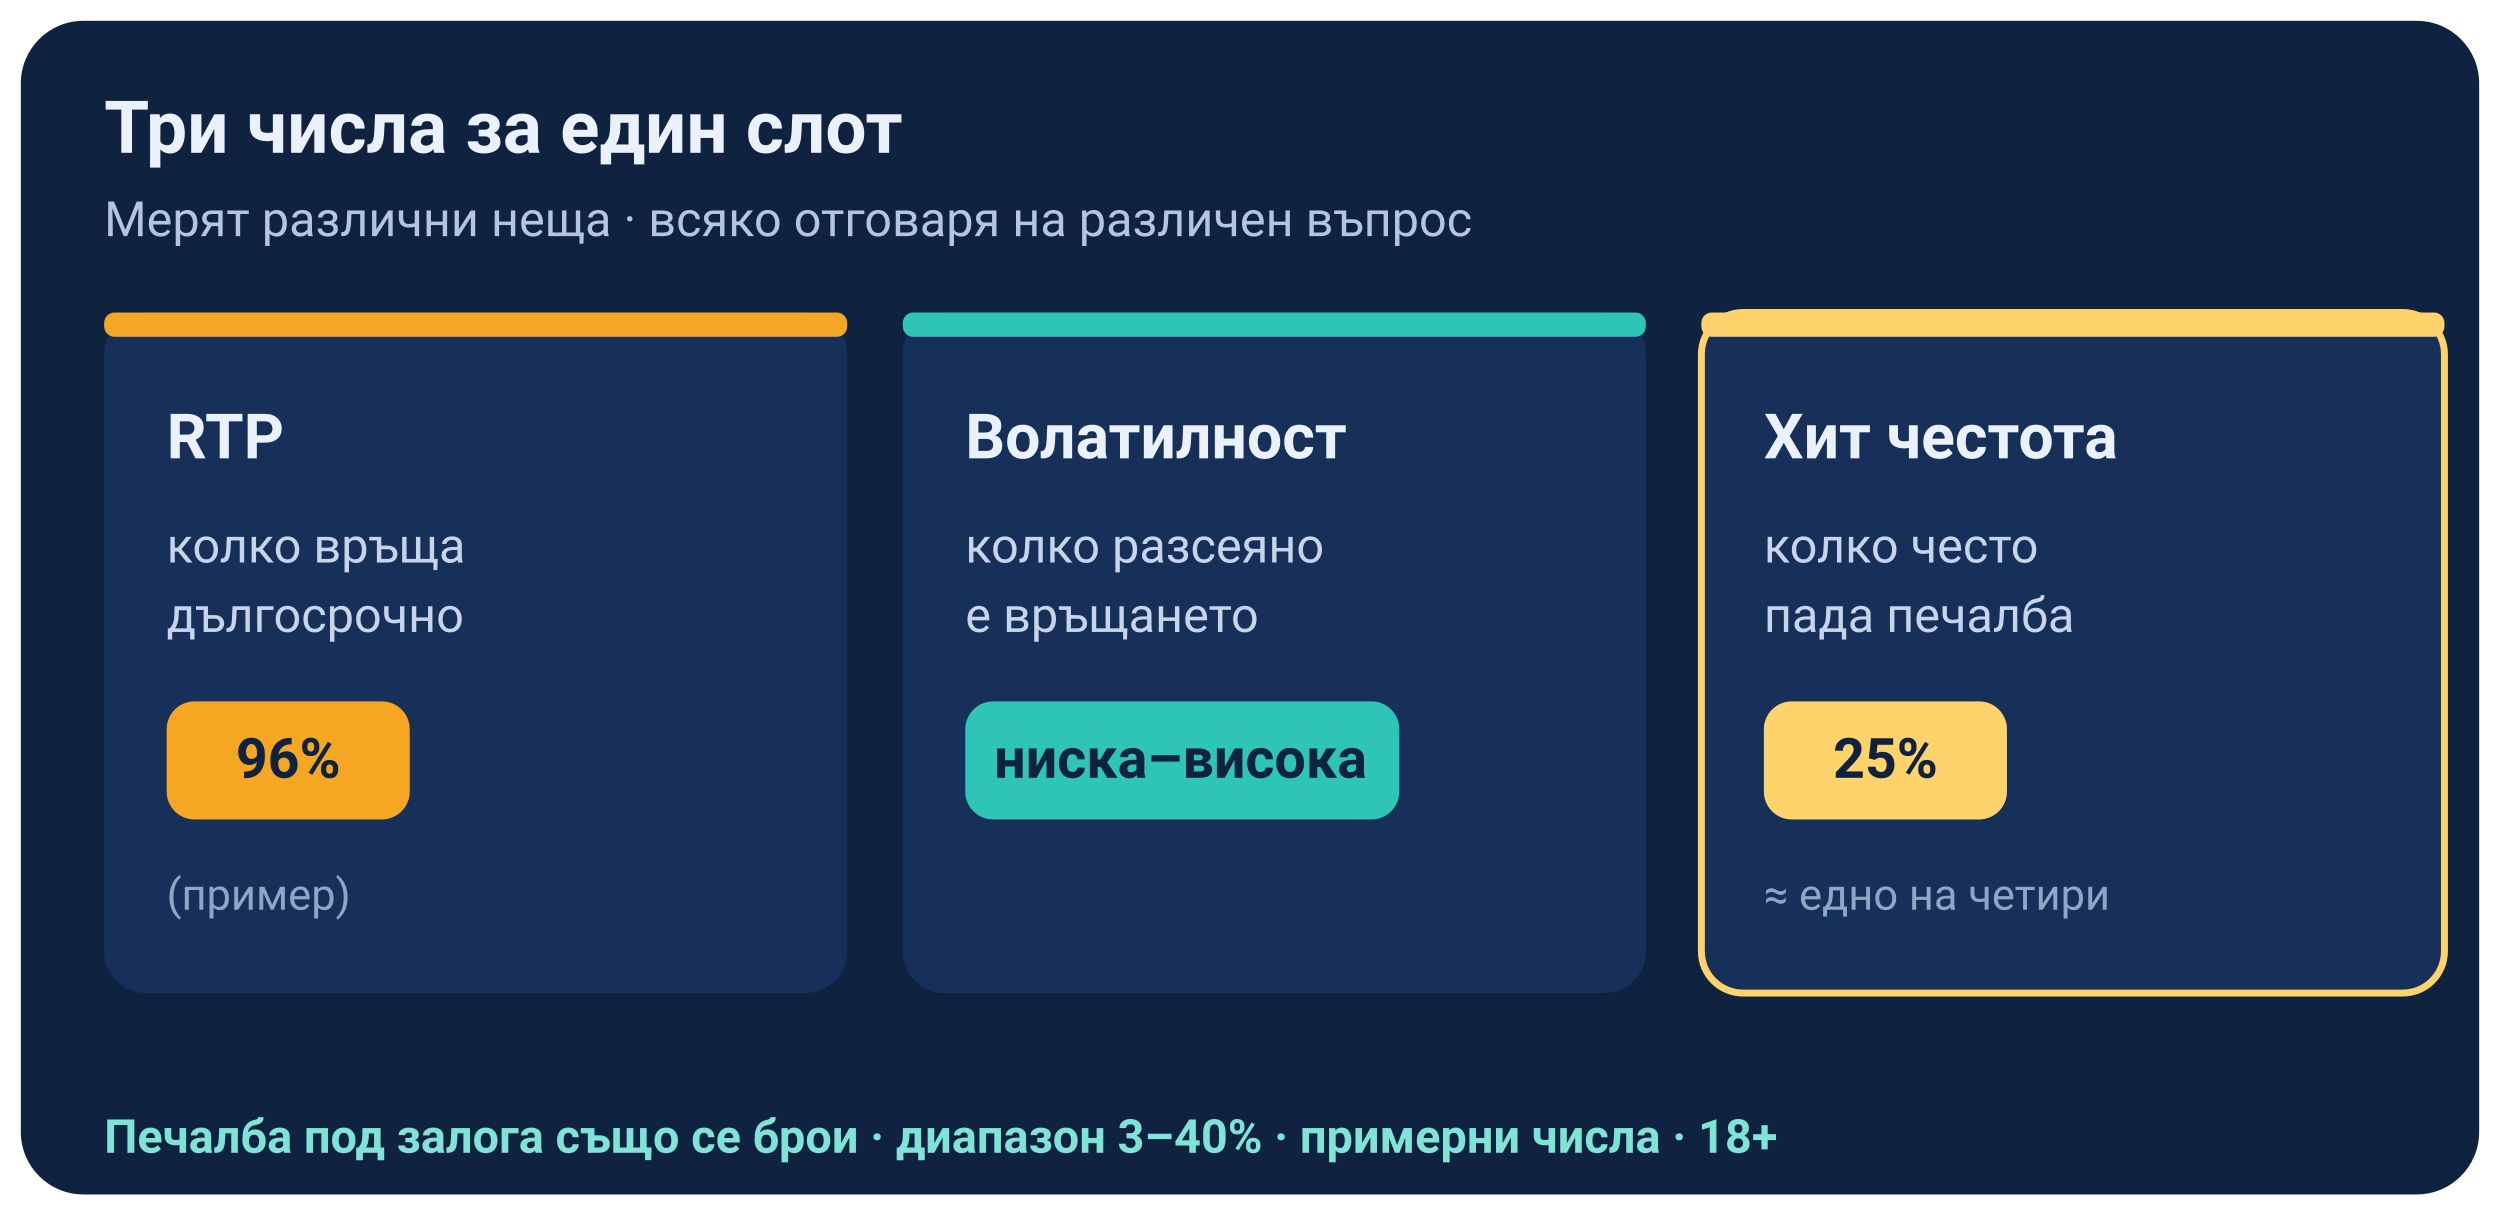
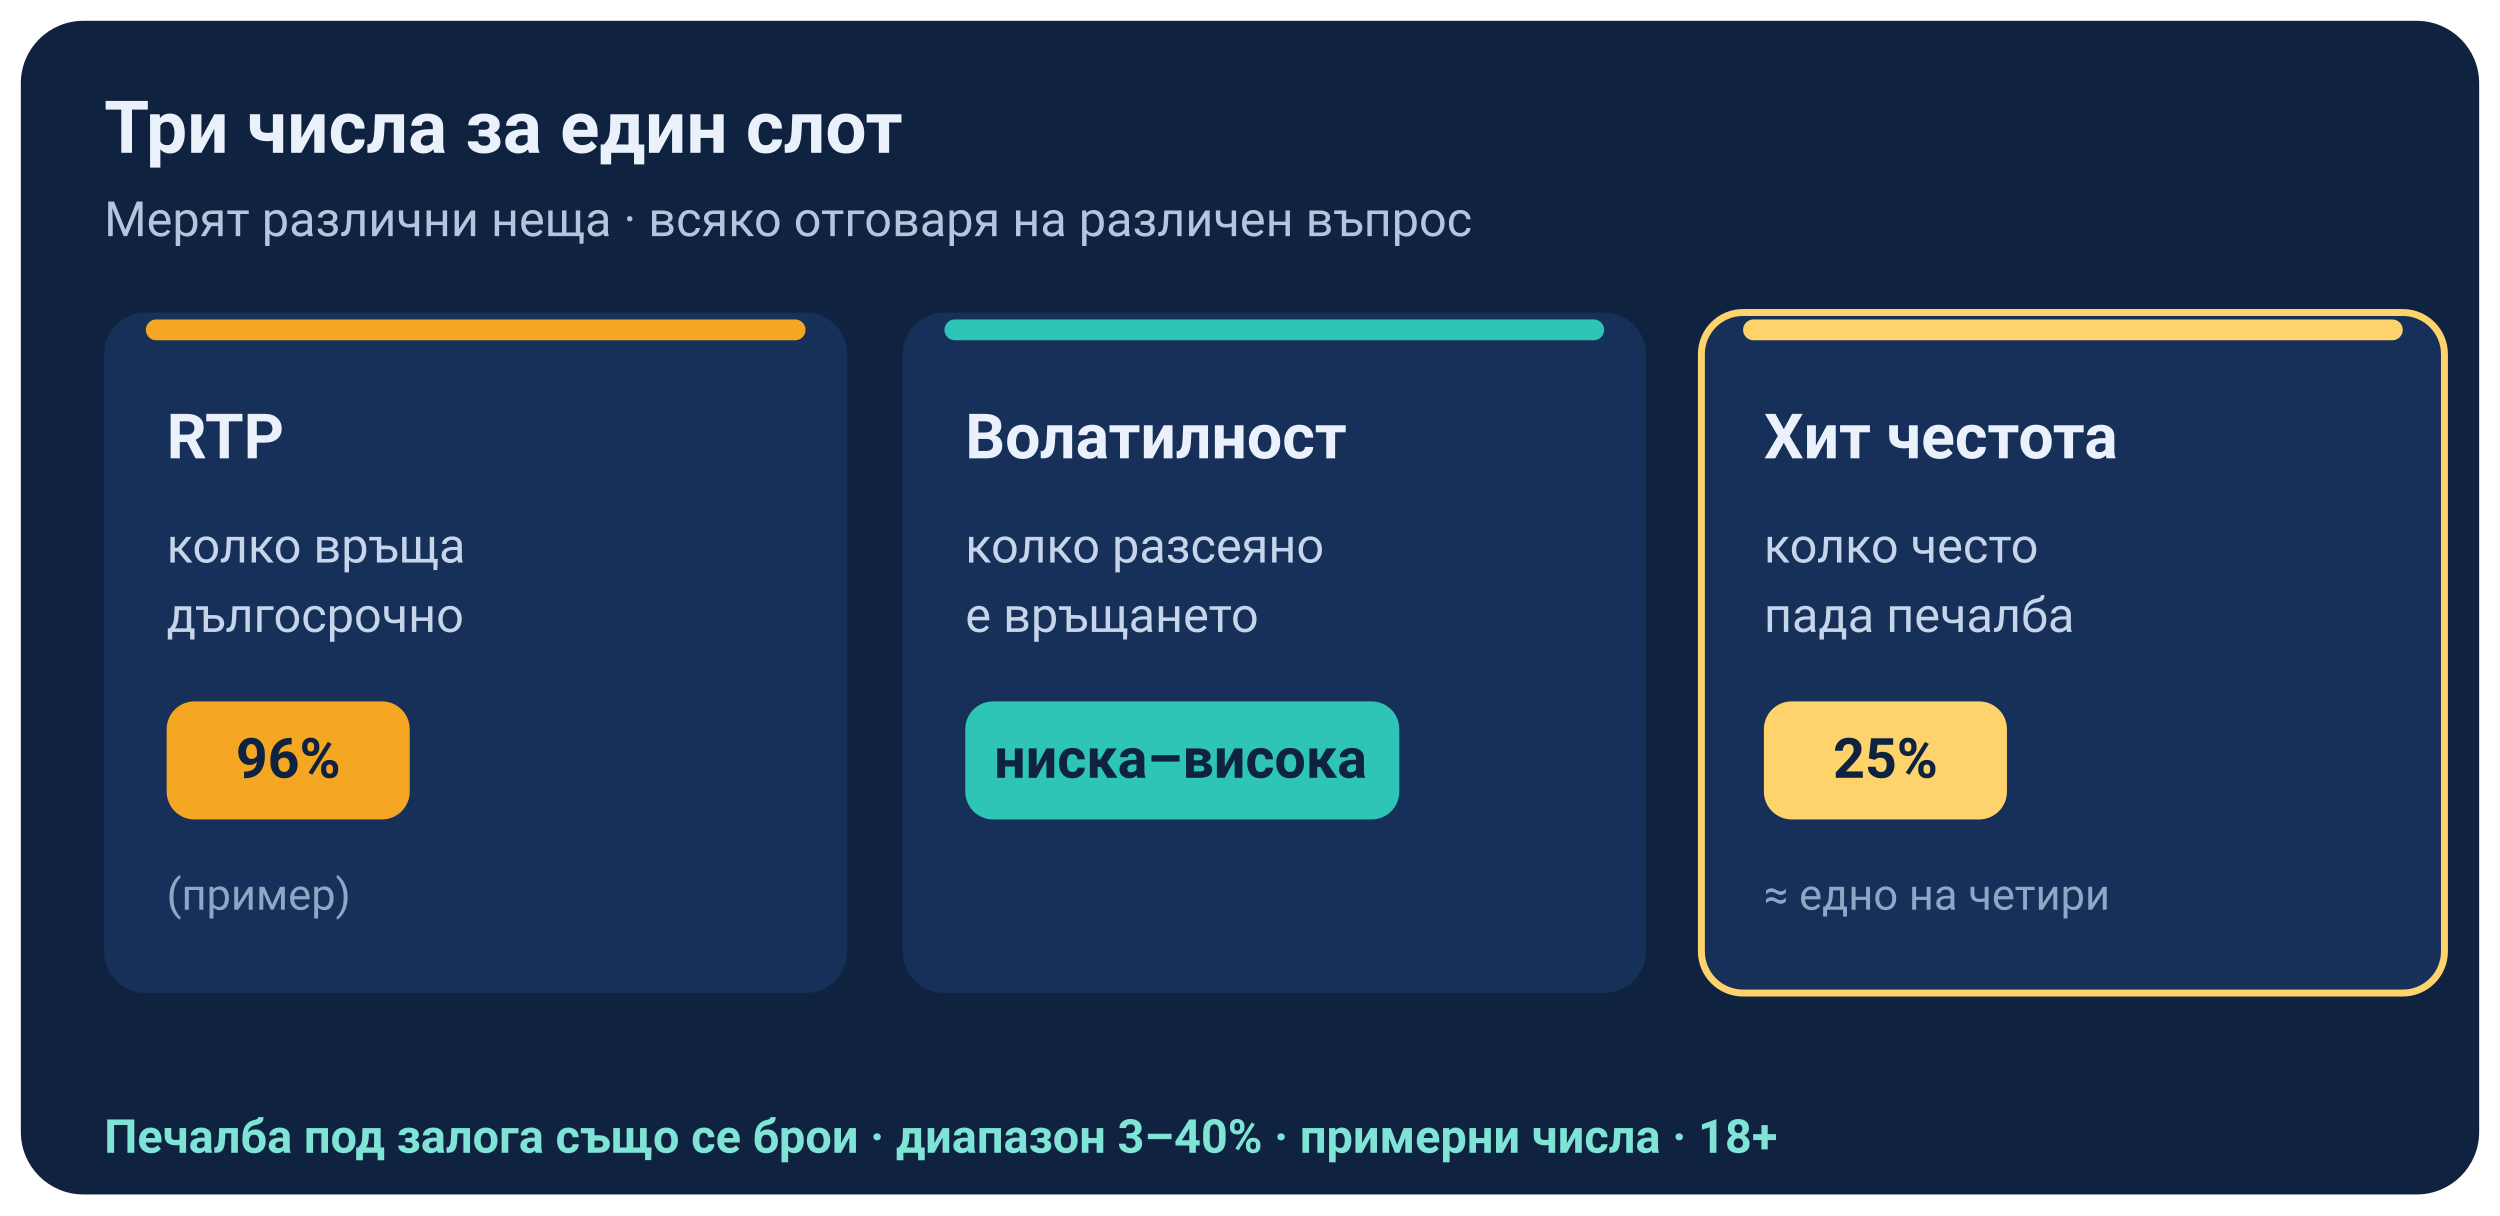
<svg xmlns="http://www.w3.org/2000/svg" viewBox="0 0 720 350" font-family="'Segoe UI',Roboto,Arial,sans-serif">
  <rect x="6" y="6" width="708" height="338" rx="18" fill="#0f2340" />
  <text x="30" y="44" fill="#eaf1fb" font-size="21" font-weight="700">Три числа за един слот</text>
  <text x="30" y="68" fill="#b3c6de" font-size="14">Мерят различни неща · всяко отговаря на различен въпрос</text>
  <rect x="30" y="90" width="214" height="196" rx="12" fill="#16305a" />
-   <rect x="30" y="90" width="214" height="7" rx="3" fill="#f5a623" />
+   <rect x="42" y="92" width="190" height="6" rx="3" fill="#f5a623" />
  <text x="48" y="132" fill="#eaf1fb" font-size="18" font-weight="700">RTP</text>
  <text x="48" y="162" fill="#c7d5ea" font-size="14">колко връща</text>
  <text x="48" y="182" fill="#c7d5ea" font-size="14">дългосрочно</text>
  <rect x="48" y="202" width="70" height="34" rx="8" fill="#f5a623" />
  <text x="83" y="224" fill="#0f2340" font-size="16" font-weight="700" text-anchor="middle">96%</text>
  <text x="48" y="262" fill="#8fa6c4" font-size="12.5">(пример)</text>
  <rect x="260" y="90" width="214" height="196" rx="12" fill="#16305a" />
-   <rect x="260" y="90" width="214" height="7" rx="3" fill="#2ec5b6" />
+   <rect x="272" y="92" width="190" height="6" rx="3" fill="#2ec5b6" />
  <text x="278" y="132" fill="#eaf1fb" font-size="18" font-weight="700">Волатилност</text>
  <text x="278" y="162" fill="#c7d5ea" font-size="14">колко разсеяно</text>
  <text x="278" y="182" fill="#c7d5ea" font-size="14">е връщането</text>
  <rect x="278" y="202" width="125" height="34" rx="8" fill="#2ec5b6" />
  <text x="340" y="224" fill="#0f2340" font-size="16" font-weight="700" text-anchor="middle">ниска–висока</text>
  <rect x="490" y="90" width="214" height="196" rx="12" fill="#16305a" stroke="#ffd36b" stroke-width="2" />
-   <rect x="490" y="90" width="214" height="7" rx="3" fill="#ffd36b" />
+   <rect x="502" y="92" width="190" height="6" rx="3" fill="#ffd36b" />
  <text x="508" y="132" fill="#eaf1fb" font-size="18" font-weight="700">Хит честота</text>
  <text x="508" y="162" fill="#c7d5ea" font-size="14">колко често</text>
  <text x="508" y="182" fill="#c7d5ea" font-size="14">пада печалба</text>
  <rect x="508" y="202" width="70" height="34" rx="8" fill="#ffd36b" />
  <text x="543" y="224" fill="#0f2340" font-size="16" font-weight="700" text-anchor="middle">25%</text>
  <text x="508" y="262" fill="#8fa6c4" font-size="12.5">≈ едно на четири</text>
  <text x="30" y="332" fill="#7fe3d6" font-size="13.5" font-weight="600">Печалба под залога също се брои · диапазон 3–40% · примерни числа · 18+</text>
</svg>
